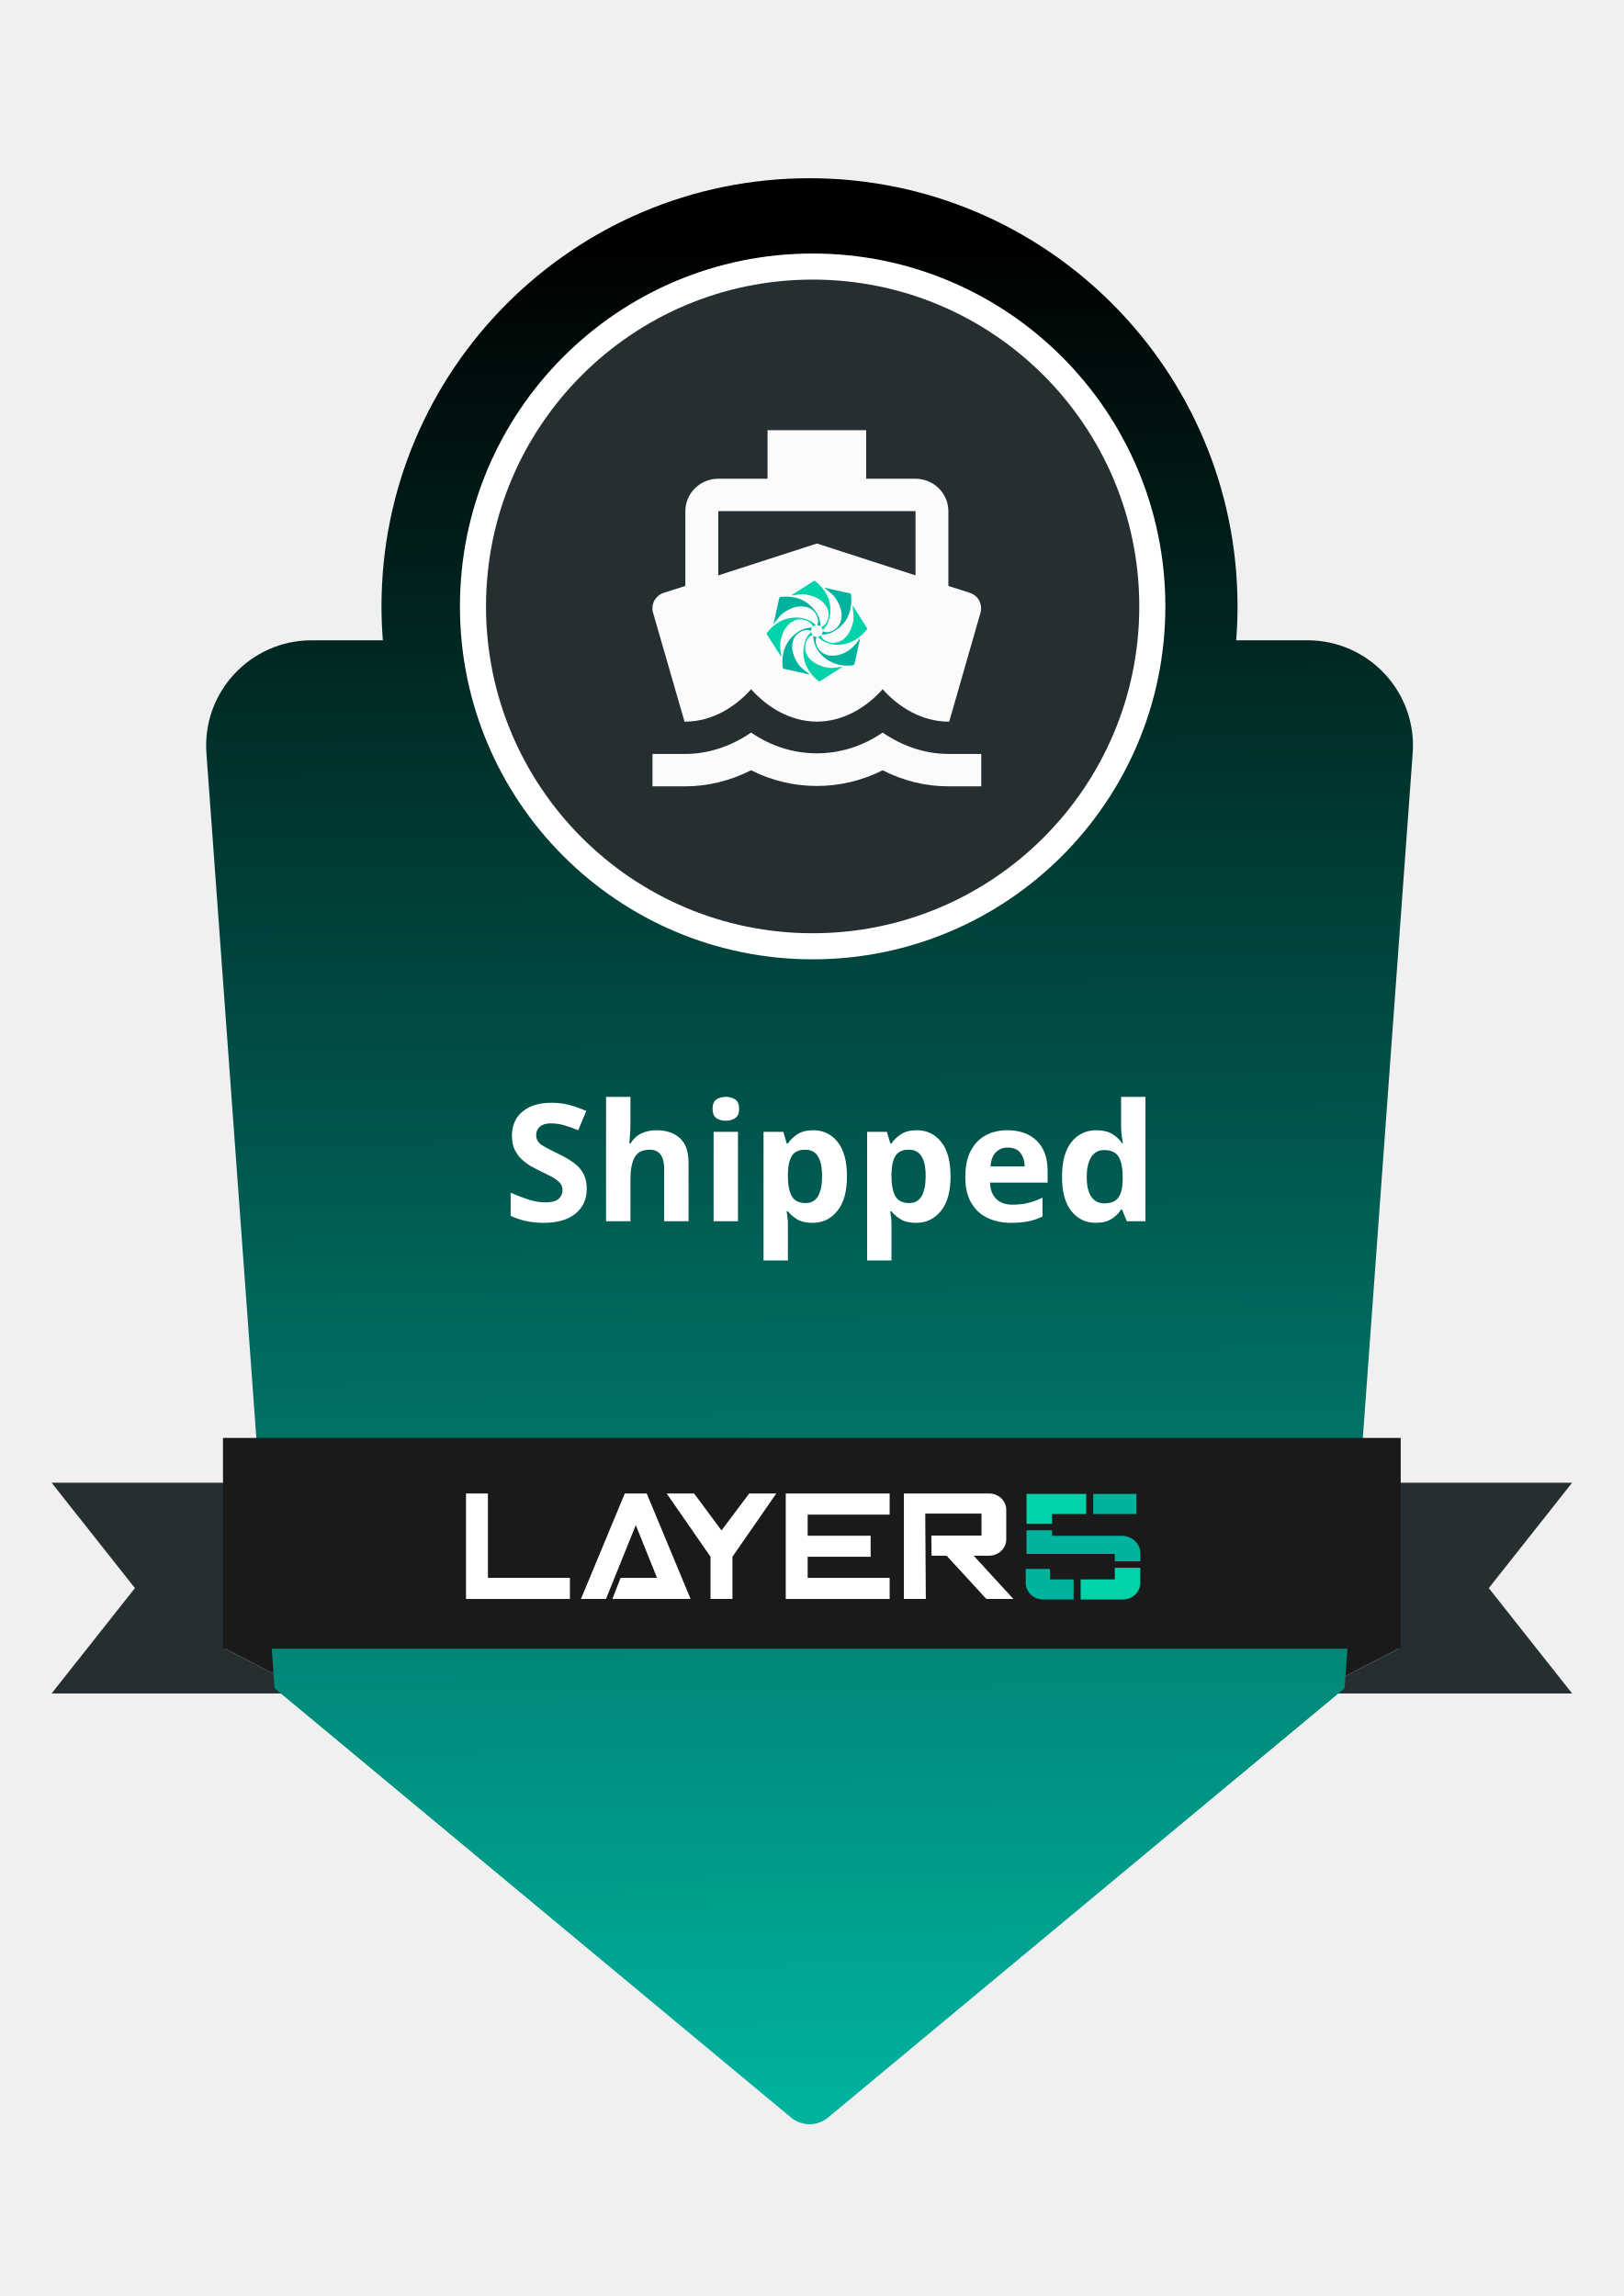
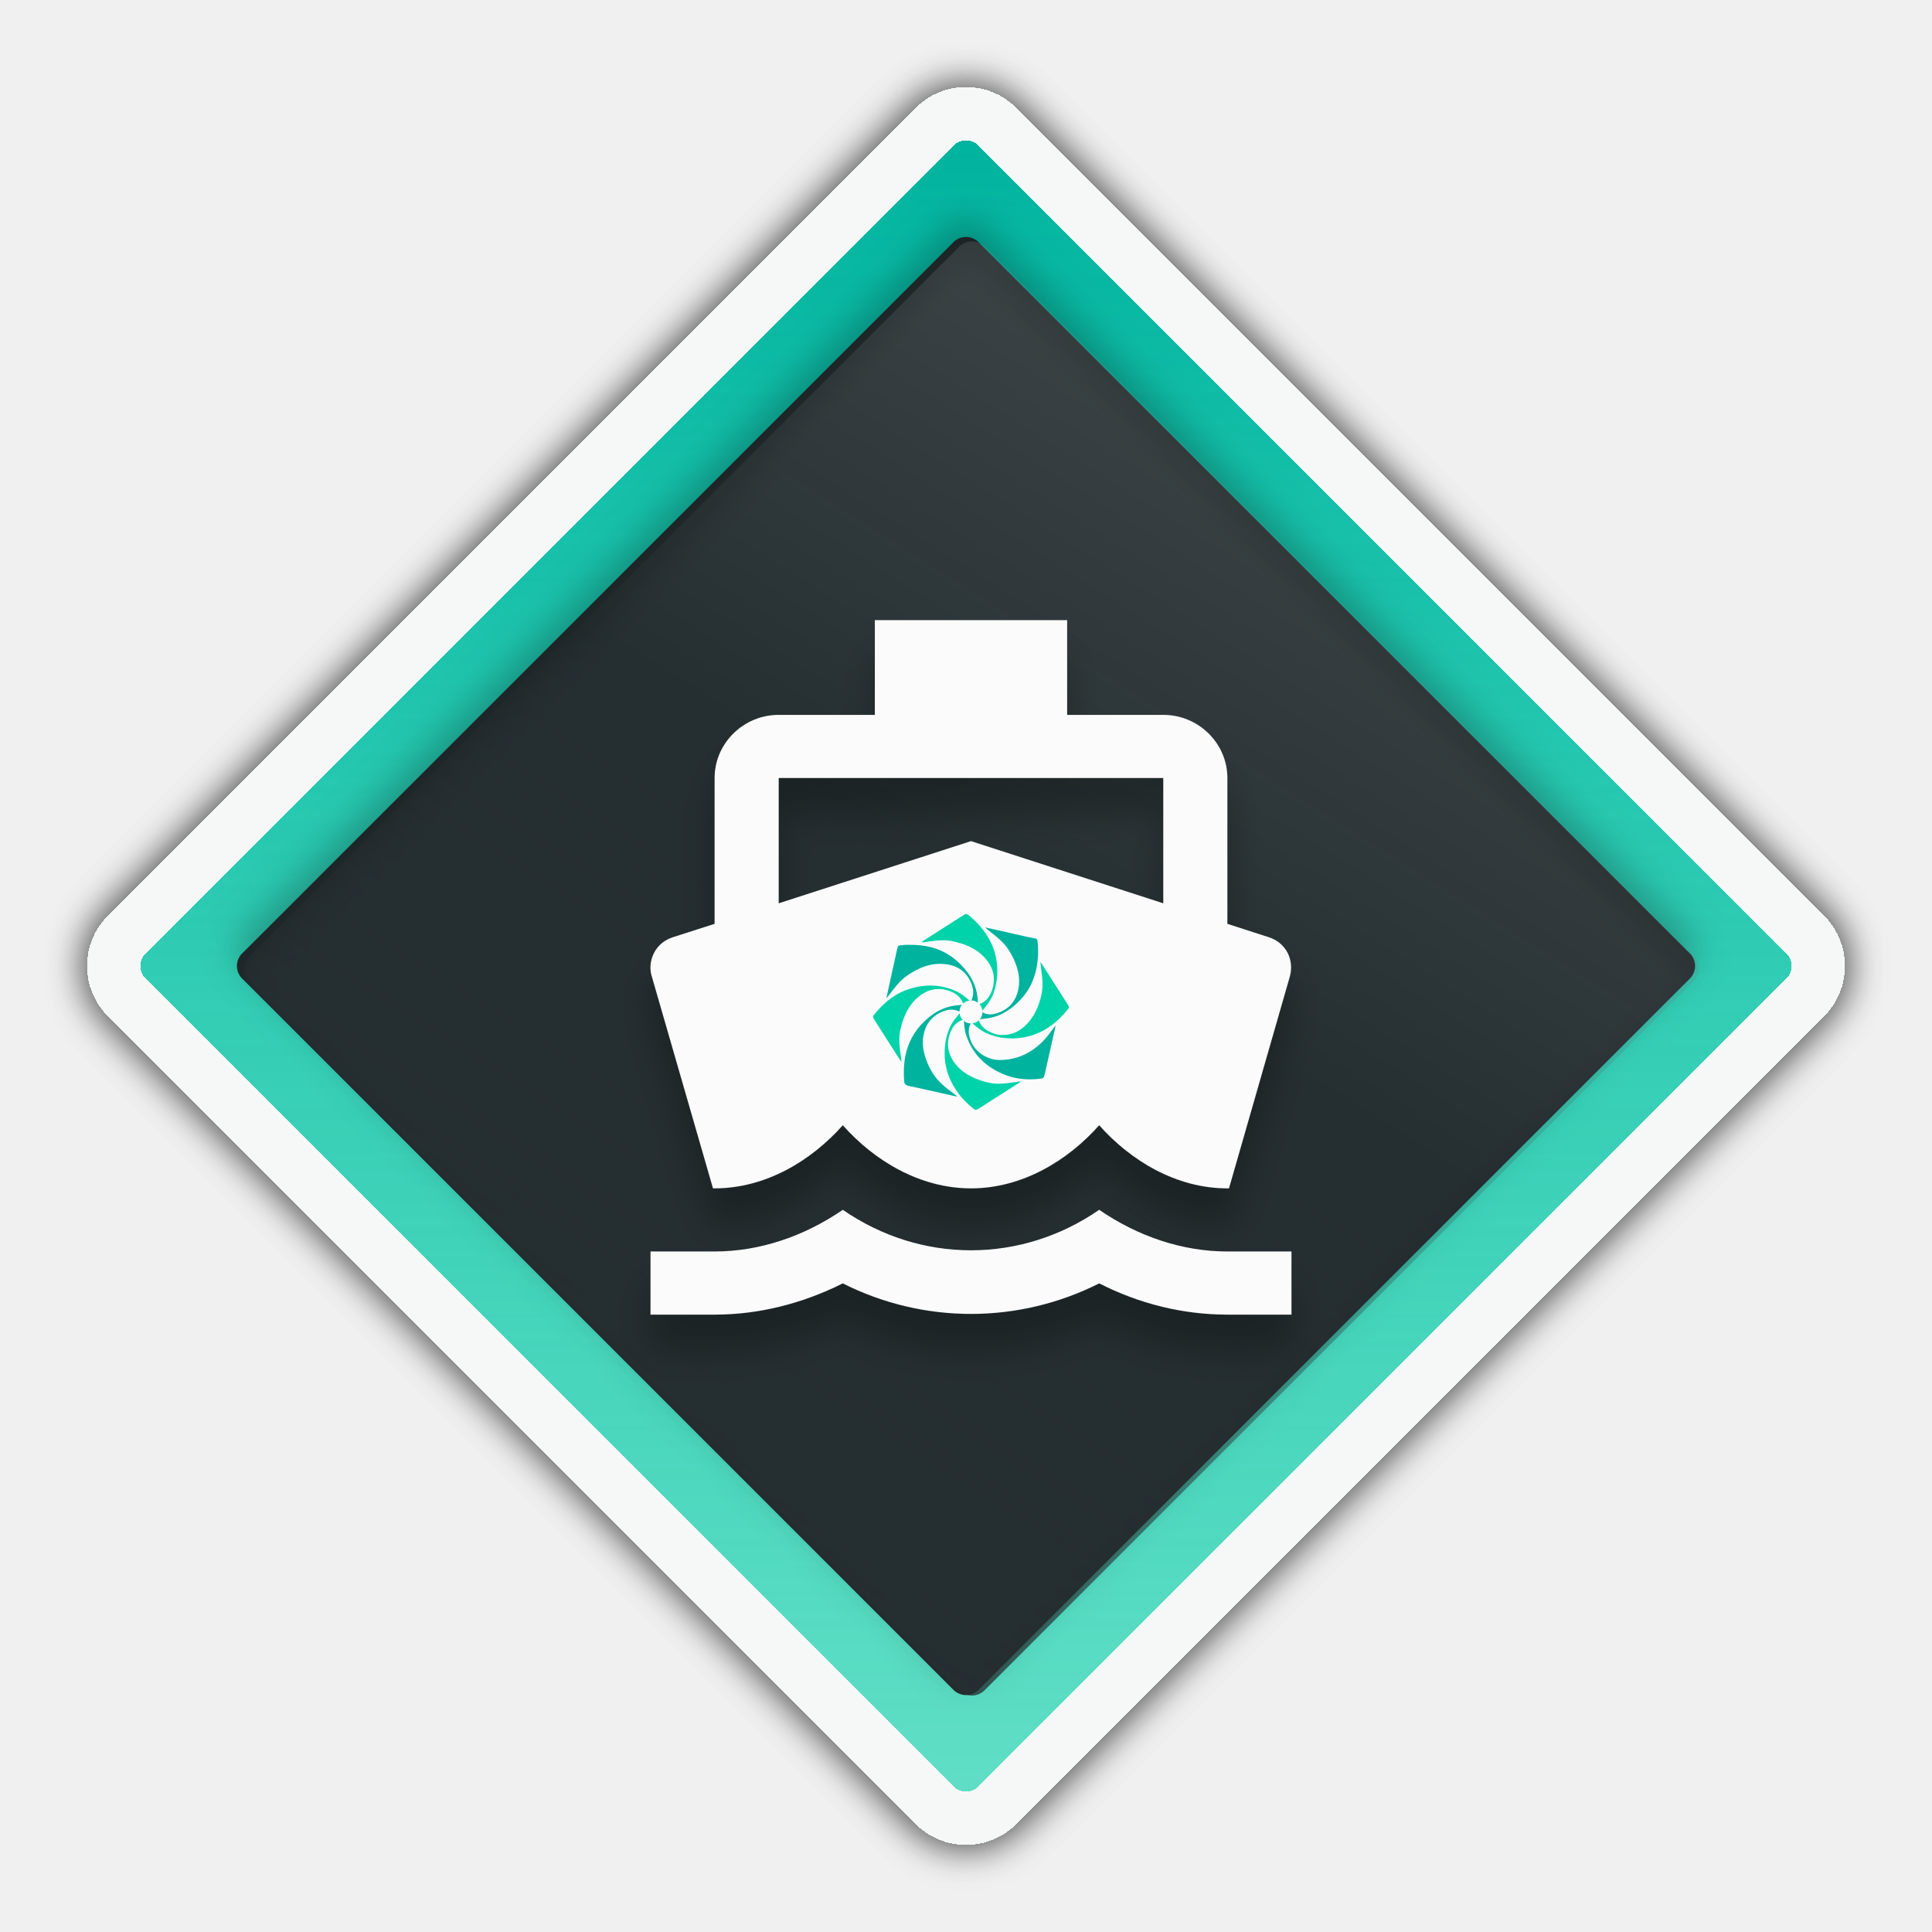
- <svg xmlns="http://www.w3.org/2000/svg" id="Layer_1" data-name="Layer 1" viewBox="0 0 595.28 841.89">
+ <svg xmlns="http://www.w3.org/2000/svg" width="217" height="217" viewBox="0 0 217 217" fill="none">
+   <g filter="url(#filter0_dddd_17940_5113)">
+     <path d="M109.914 200.64C109.133 201.422 107.867 201.422 107.086 200.64L16.357 109.912C15.576 109.131 15.576 107.865 16.357 107.084L107.086 16.355C107.867 15.574 109.133 15.574 109.914 16.355L200.643 107.084C201.424 107.865 201.424 109.131 200.643 109.912L109.914 200.64Z" fill="url(#paint0_linear_17940_5113)" shape-rendering="crispEdges" />
+     <path d="M14.236 112.033L104.964 202.762C106.917 204.714 110.083 204.714 112.036 202.762L202.764 112.033C204.716 110.081 204.716 106.915 202.764 104.962L112.036 14.234C110.083 12.281 106.917 12.281 104.964 14.234L14.236 104.962C12.284 106.915 12.284 110.081 14.236 112.033Z" stroke="#F6F8F8" stroke-width="6" shape-rendering="crispEdges" />
+   </g>
+   <g filter="url(#filter1_di_17940_5113)">
+     <path d="M109.914 189.797C109.133 190.578 107.867 190.578 107.086 189.797L27.205 109.916C26.424 109.134 26.424 107.868 27.205 107.087L107.086 27.206C107.867 26.425 109.133 26.425 109.914 27.206L189.795 107.087C190.576 107.868 190.576 109.134 189.795 109.916L109.914 189.797Z" fill="#252E31" />
+   </g>
+   <path d="M107.756 27.695C108.537 26.914 109.803 26.914 110.584 27.695L190.249 107.36C191.03 108.141 191.03 109.408 190.249 110.189L110.584 189.853C109.803 190.634 108.537 190.634 107.756 189.853L28.091 110.189C27.31 109.408 27.31 108.141 28.091 107.36L107.756 27.695Z" fill="url(#paint1_linear_17940_5113)" />
+   <g filter="url(#filter2_d_17940_5113)">
+     <path d="M137.857 140.565C132.854 140.565 127.851 138.899 123.459 135.885C114.676 141.948 103.445 141.948 94.662 135.885C90.271 138.899 85.268 140.565 80.264 140.565H73.065V147.656H80.264C85.232 147.656 90.127 146.415 94.662 144.146C103.733 148.72 114.388 148.72 123.459 144.146C127.995 146.451 132.89 147.656 137.857 147.656H145.057V140.565H137.857ZM80.084 133.474H80.264C86.023 133.474 91.135 130.354 94.662 126.384C98.19 130.354 103.302 133.474 109.061 133.474C114.82 133.474 119.932 130.354 123.459 126.384C126.987 130.354 132.098 133.474 137.857 133.474H138.037L144.841 109.791C145.129 108.869 145.057 107.876 144.625 107.025C144.193 106.174 143.401 105.536 142.465 105.253L137.857 103.764V87.383C137.857 83.484 134.618 80.293 130.658 80.293H119.86V69.656H98.262V80.293H87.463C83.504 80.293 80.264 83.484 80.264 87.383V103.764L75.621 105.253C74.685 105.536 73.893 106.174 73.461 107.025C73.029 107.876 72.921 108.869 73.245 109.791L80.084 133.474ZM87.463 87.383H130.658V101.459L109.061 94.474L87.463 101.459V87.383Z" fill="#FBFBFB" />
+   </g>
+   <g clip-path="url(#clip0_17940_5113)">
+     <path d="M112.97 106.252C113.452 106.853 113.804 107.528 114.074 108.244C114.423 109.168 114.582 110.128 114.383 111.103C114.116 112.41 113.351 113.331 112.073 113.774C111.577 113.945 111.061 114.015 110.548 113.8C110.478 113.775 110.411 113.739 110.352 113.693C110.345 113.998 110.23 114.29 110.028 114.518C110.095 114.488 110.166 114.468 110.239 114.458C110.309 114.445 110.384 114.435 110.452 114.429C111.136 114.372 111.795 114.227 112.42 113.928C113.384 113.466 114.191 112.807 114.878 111.992C115.27 111.535 115.599 111.026 115.854 110.48C116.216 109.675 116.448 108.818 116.542 107.941C116.631 107.184 116.607 106.442 116.531 105.692C116.513 105.511 116.435 105.436 116.272 105.407C115.855 105.333 115.437 105.25 115.027 105.15C113.953 104.889 112.87 104.668 111.795 104.419C111.412 104.329 111.028 104.249 110.644 104.164C110.926 104.433 111.228 104.654 111.52 104.888C112.039 105.301 112.551 105.727 112.97 106.252Z" fill="#00B39F" />
+     <path d="M101.149 115.565C101.479 114.18 102.023 112.909 103.148 111.972C104.172 111.119 105.332 110.853 106.61 111.297C107.255 111.52 107.808 111.882 108.102 112.538C108.131 112.596 108.152 112.658 108.164 112.722C108.364 112.53 108.621 112.408 108.896 112.375C108.879 112.363 108.862 112.351 108.842 112.335C108.45 112.02 108.077 111.676 107.621 111.443C106.001 110.617 104.298 110.51 102.569 110.951C100.734 111.418 99.317 112.531 98.153 113.997C98.023 114.161 98.033 114.267 98.141 114.434C99.043 115.838 99.936 117.248 100.833 118.657C100.951 118.843 101.074 119.027 101.237 119.273C101.254 118.857 101.166 118.525 101.12 118.191C100.997 117.313 100.942 116.438 101.149 115.565Z" fill="#00D3A9" />
+     <path d="M103.911 105.813C104.534 105.709 105.163 105.639 105.794 105.605C106.366 105.574 106.925 105.687 107.48 105.831C108.79 106.174 109.965 106.748 110.827 107.833C111.649 108.868 111.846 110.03 111.405 111.275C111.179 111.912 110.798 112.44 110.147 112.727C110.102 112.749 110.053 112.763 110.002 112.766C110.198 112.974 110.318 113.241 110.346 113.525C110.375 113.477 110.409 113.433 110.445 113.391C110.922 112.823 111.354 112.228 111.602 111.517C111.927 110.584 112.062 109.596 112.001 108.61C111.953 107.647 111.71 106.703 111.286 105.836C110.678 104.608 109.801 103.597 108.732 102.746C108.572 102.62 108.456 102.635 108.29 102.742C106.913 103.628 105.527 104.501 104.149 105.383C103.935 105.52 103.705 105.639 103.499 105.834C103.636 105.842 103.775 105.836 103.911 105.813Z" fill="#00D3A9" />
+     <path d="M100.039 111.52C100.582 110.834 101.1 110.125 101.828 109.617C103.178 108.681 104.635 108.074 106.31 108.307C107.66 108.496 108.635 109.233 109.123 110.534C109.332 111.093 109.397 111.671 109.152 112.248C109.137 112.287 109.117 112.324 109.093 112.359C109.37 112.366 109.638 112.462 109.856 112.634C109.85 112.615 109.846 112.595 109.842 112.576C109.83 112.505 109.829 112.431 109.823 112.361C109.78 111.791 109.687 111.233 109.483 110.695C109.049 109.553 108.308 108.646 107.392 107.858C106.043 106.695 104.453 106.196 102.706 106.13C102.211 106.111 101.714 106.106 101.217 106.171C100.875 106.216 100.849 106.219 100.775 106.557C100.456 108.013 100.137 109.469 99.815 110.925C99.732 111.304 99.65 111.684 99.557 112.117C99.777 111.918 99.893 111.706 100.039 111.52Z" fill="#00B39F" />
+     <path d="M119.976 112.9C119.07 111.489 118.174 110.071 117.269 108.659C117.149 108.471 117.054 108.262 116.852 108.055C116.91 108.547 116.952 108.976 117.013 109.402C117.139 110.292 117.138 111.173 116.903 112.048C116.534 113.422 115.92 114.643 114.764 115.531C114.131 116.019 113.399 116.24 112.612 116.25C112.06 116.257 111.535 116.098 111.047 115.836C110.621 115.607 110.258 115.31 110.044 114.863C109.976 114.722 109.947 114.637 109.969 114.579C109.761 114.786 109.489 114.916 109.198 114.948C109.274 114.997 109.347 115.051 109.415 115.11C109.82 115.439 110.224 115.769 110.7 115.995C112.026 116.626 113.427 116.76 114.853 116.535C117.004 116.197 118.634 114.987 119.971 113.326C120.092 113.173 120.078 113.058 119.976 112.9Z" fill="#00D3A9" />
+     <path d="M117.125 116.964C115.792 118.305 114.193 119.054 112.271 119.059C110.929 119.063 109.508 118.181 109.032 116.888C108.835 116.353 108.703 115.81 108.906 115.246C108.96 115.096 108.997 115.001 109.038 114.953C108.746 114.95 108.465 114.848 108.238 114.664C108.263 114.736 108.278 114.811 108.282 114.887C108.325 115.301 108.346 115.721 108.47 116.121C109.13 118.252 110.55 119.71 112.557 120.594C113.839 121.158 115.203 121.33 116.605 121.184C117.232 121.119 117.235 121.13 117.36 120.581C117.704 119.065 118.05 117.548 118.383 116.029C118.439 115.774 118.541 115.521 118.536 115.191C118.458 115.298 118.415 115.354 118.374 115.411C117.985 115.949 117.593 116.493 117.125 116.964Z" fill="#00B39F" />
+     <path d="M105.371 121.341C104.76 120.654 104.322 119.861 104.018 118.999C103.729 118.176 103.559 117.329 103.697 116.448C103.897 115.167 104.547 114.209 105.743 113.674C106.322 113.415 106.934 113.292 107.565 113.534C107.634 113.557 107.7 113.588 107.762 113.626C107.767 113.348 107.862 113.079 108.033 112.859C107.982 112.87 107.93 112.876 107.878 112.88C107.535 112.901 107.193 112.944 106.856 113.01C105.688 113.258 104.719 113.869 103.868 114.675C102.732 115.747 102 117.05 101.693 118.589C101.507 119.524 101.48 120.462 101.551 121.409C101.578 121.774 101.73 121.905 102.096 121.979C103.626 122.29 105.146 122.655 106.672 122.986C106.932 123.043 107.187 123.14 107.531 123.15C107.281 122.957 107.087 122.81 106.892 122.662C106.357 122.254 105.821 121.846 105.371 121.341Z" fill="#00B39F" />
+     <path d="M114.496 121.469C113.951 121.565 113.404 121.632 112.857 121.685C112.408 121.728 111.953 121.75 111.512 121.685C110.876 121.595 110.255 121.424 109.662 121.177C108.739 120.791 107.903 120.281 107.282 119.475C106.533 118.502 106.281 117.418 106.649 116.235C106.859 115.566 107.202 114.968 107.88 114.644C108 114.586 108.083 114.559 108.142 114.567C107.939 114.364 107.809 114.098 107.774 113.812C107.744 113.856 107.712 113.897 107.677 113.937C107.366 114.314 107.047 114.686 106.821 115.125C106.276 116.186 106.077 117.315 106.106 118.501C106.122 119.377 106.303 120.242 106.639 121.051C107.225 122.45 108.157 123.589 109.341 124.531C109.525 124.679 109.658 124.694 109.865 124.56C111.056 123.788 112.259 123.03 113.457 122.267C113.854 122.015 114.248 121.76 114.649 121.502C114.63 121.483 114.605 121.469 114.577 121.463C114.55 121.457 114.522 121.459 114.496 121.469Z" fill="#00D3A9" />
+   </g>
  <defs>
-     <style>
-       .cls-1 {
-         fill: #00b39f;
-       }
- 
-       .cls-2, .cls-3 {
-         fill: #fff;
-       }
- 
-       .cls-4, .cls-5 {
-         fill: #252e31;
-       }
- 
-       .cls-6 {
-         clip-path: url(#clippath-1);
-       }
- 
-       .cls-7 {
-         fill: #00d3a9;
-       }
- 
-       .cls-8 {
-         fill: #fbfbfb;
-       }
- 
-       .cls-9 {
-         clip-path: url(#clippath);
-       }
- 
-       .cls-10 {
-         fill: #a20e30;
-       }
- 
-       .cls-11 {
-         fill: none;
-       }
- 
-       .cls-5 {
-         stroke: #fff;
-         stroke-width: 9.56px;
-       }
- 
-       .cls-12 {
-         fill: #1a1a1a;
-       }
- 
-       .cls-13 {
-         fill: url(#linear-gradient);
-       }
- 
-       .cls-3 {
-         font-family: QanelasSoft-SemiBold, 'Qanelas Soft';
-         font-size: 60px;
-         font-weight: 600;
-       }
-     </style>
-     <clipPath id="clippath">
-       <rect class="cls-11" x="18.91" y="65.35" width="557.46" height="713.56" />
-     </clipPath>
-     <linearGradient id="linear-gradient" x1="299.77" y1="776.06" x2="295.68" y2="85.67" gradientUnits="userSpaceOnUse">
-       <stop offset="0" stop-color="#00b39f" />
-       <stop offset="1" stop-color="#000" />
+     <filter id="filter0_dddd_17940_5113" x="4.772" y="4.773" width="207.457" height="207.453" filterUnits="userSpaceOnUse" color-interpolation-filters="sRGB">
+       <feFlood flood-opacity="0" result="BackgroundImageFix" />
+       <feColorMatrix in="SourceAlpha" type="matrix" values="0 0 0 0 0 0 0 0 0 0 0 0 0 0 0 0 0 0 127 0" result="hardAlpha" />
+       <feOffset dy="1" />
+       <feGaussianBlur stdDeviation="2" />
+       <feComposite in2="hardAlpha" operator="out" />
+       <feColorMatrix type="matrix" values="0 0 0 0 0 0 0 0 0 0 0 0 0 0 0 0 0 0 0.25 0" />
+       <feBlend mode="normal" in2="BackgroundImageFix" result="effect1_dropShadow_17940_5113" />
+       <feColorMatrix in="SourceAlpha" type="matrix" values="0 0 0 0 0 0 0 0 0 0 0 0 0 0 0 0 0 0 127 0" result="hardAlpha" />
+       <feOffset dy="-1" />
+       <feGaussianBlur stdDeviation="2" />
+       <feComposite in2="hardAlpha" operator="out" />
+       <feColorMatrix type="matrix" values="0 0 0 0 0 0 0 0 0 0 0 0 0 0 0 0 0 0 0.25 0" />
+       <feBlend mode="normal" in2="effect1_dropShadow_17940_5113" result="effect2_dropShadow_17940_5113" />
+       <feColorMatrix in="SourceAlpha" type="matrix" values="0 0 0 0 0 0 0 0 0 0 0 0 0 0 0 0 0 0 127 0" result="hardAlpha" />
+       <feOffset dx="-1" />
+       <feGaussianBlur stdDeviation="2" />
+       <feComposite in2="hardAlpha" operator="out" />
+       <feColorMatrix type="matrix" values="0 0 0 0 0 0 0 0 0 0 0 0 0 0 0 0 0 0 0.25 0" />
+       <feBlend mode="normal" in2="effect2_dropShadow_17940_5113" result="effect3_dropShadow_17940_5113" />
+       <feColorMatrix in="SourceAlpha" type="matrix" values="0 0 0 0 0 0 0 0 0 0 0 0 0 0 0 0 0 0 127 0" result="hardAlpha" />
+       <feOffset dx="1" />
+       <feGaussianBlur stdDeviation="2" />
+       <feComposite in2="hardAlpha" operator="out" />
+       <feColorMatrix type="matrix" values="0 0 0 0 0 0 0 0 0 0 0 0 0 0 0 0 0 0 0.25 0" />
+       <feBlend mode="normal" in2="effect3_dropShadow_17940_5113" result="effect4_dropShadow_17940_5113" />
+       <feBlend mode="normal" in="SourceGraphic" in2="effect4_dropShadow_17940_5113" result="shape" />
+     </filter>
+     <filter id="filter1_di_17940_5113" x="22.619" y="20.617" width="171.762" height="171.766" filterUnits="userSpaceOnUse" color-interpolation-filters="sRGB">
+       <feFlood flood-opacity="0" result="BackgroundImageFix" />
+       <feColorMatrix in="SourceAlpha" type="matrix" values="0 0 0 0 0 0 0 0 0 0 0 0 0 0 0 0 0 0 127 0" result="hardAlpha" />
+       <feOffset dy="-2" />
+       <feGaussianBlur stdDeviation="2" />
+       <feComposite in2="hardAlpha" operator="out" />
+       <feColorMatrix type="matrix" values="0 0 0 0 0 0 0 0 0 0 0 0 0 0 0 0 0 0 0.25 0" />
+       <feBlend mode="normal" in2="BackgroundImageFix" result="effect1_dropShadow_17940_5113" />
+       <feBlend mode="normal" in="SourceGraphic" in2="effect1_dropShadow_17940_5113" result="shape" />
+       <feColorMatrix in="SourceAlpha" type="matrix" values="0 0 0 0 0 0 0 0 0 0 0 0 0 0 0 0 0 0 127 0" result="hardAlpha" />
+       <feOffset dy="2" />
+       <feGaussianBlur stdDeviation="2" />
+       <feComposite in2="hardAlpha" operator="arithmetic" k2="-1" k3="1" />
+       <feColorMatrix type="matrix" values="0 0 0 0 0 0 0 0 0 0 0 0 0 0 0 0 0 0 0.25 0" />
+       <feBlend mode="normal" in2="shape" result="effect2_innerShadow_17940_5113" />
+     </filter>
+     <filter id="filter2_d_17940_5113" x="69.057" y="69.656" width="80" height="86" filterUnits="userSpaceOnUse" color-interpolation-filters="sRGB">
+       <feFlood flood-opacity="0" result="BackgroundImageFix" />
+       <feColorMatrix in="SourceAlpha" type="matrix" values="0 0 0 0 0 0 0 0 0 0 0 0 0 0 0 0 0 0 127 0" result="hardAlpha" />
+       <feOffset dy="4" />
+       <feGaussianBlur stdDeviation="2" />
+       <feComposite in2="hardAlpha" operator="out" />
+       <feColorMatrix type="matrix" values="0 0 0 0 0 0 0 0 0 0 0 0 0 0 0 0 0 0 0.25 0" />
+       <feBlend mode="normal" in2="BackgroundImageFix" result="effect1_dropShadow_17940_5113" />
+       <feBlend mode="normal" in="SourceGraphic" in2="effect1_dropShadow_17940_5113" result="shape" />
+     </filter>
+     <linearGradient id="paint0_linear_17940_5113" x1="108.5" y1="202.055" x2="108.5" y2="14.941" gradientUnits="userSpaceOnUse">
+       <stop stop-color="#00D3A9" stop-opacity="0.6" />
+       <stop offset="1" stop-color="#00B39F" />
    </linearGradient>
-     <clipPath id="clippath-1">
-       <rect class="cls-11" x="281.06" y="212.96" width="36.84" height="36.84" />
+     <linearGradient id="paint1_linear_17940_5113" x1="167.81" y1="17.833" x2="58.481" y2="191.268" gradientUnits="userSpaceOnUse">
+       <stop stop-color="white" stop-opacity="0.17" />
+       <stop offset="0.486" stop-color="#252E31" stop-opacity="0.16" />
+       <stop offset="1" stop-color="#252E31" />
+     </linearGradient>
+     <clipPath id="clip0_17940_5113">
+       <rect width="22" height="22" fill="white" transform="translate(98.0568 102.656)" />
    </clipPath>
  </defs>
-   <g id="Shipped">
-     <g class="cls-9">
-       <g>
-         <path class="cls-12" d="m480.86,604.11v16.88l32.66-16.88h-32.66Z" />
-         <path class="cls-12" d="m114.42,621v-16.88h-32.66l32.66,16.88Z" />
-         <path class="cls-4" d="m576.37,543.68H18.91l30.56,38.64-30.56,38.64h95.51l-32.66-16.85h32.66v-19.02h366.44v19.02h32.66l-32.66,16.85h95.51l-30.56-38.64,30.56-38.64Z" />
-         <path class="cls-13" d="m517.9,276.32l-24.94,342.73-189.33,157.36c-3.92,3.31-9.75,3.31-13.67,0l-189.29-157.36-24.98-342.73c-1.69-22.43,16.06-41.54,38.57-41.54h26.1c-.33-4.11-.5-8.25-.5-12.42,0-86.71,70.28-157.01,156.92-157.01s156.92,70.3,156.92,157.01c0,4.17-.17,8.31-.5,12.42h26.14c22.51,0,40.26,19.11,38.57,41.54Z" />
-         <path class="cls-5" d="m297.93,346.98c68.78,0,124.53-55.81,124.53-124.62s-55.75-124.62-124.53-124.62-124.53,55.81-124.53,124.62,55.75,124.62,124.53,124.62Z" />
-         <path class="cls-8" d="m347.7,276.45c-8.38,0-16.76-2.77-24.11-7.84-14.71,10.16-33.51,10.16-48.22,0-7.35,5.06-15.73,7.84-24.11,7.84h-12.05v11.88h12.05c8.32,0,16.51-2.07,24.11-5.89,15.19,7.68,33.03,7.68,48.22,0,7.59,3.89,15.79,5.89,24.11,5.89h12.05v-11.88h-12.05Zm-96.74-11.85h.3c9.64,0,18.2-5.22,24.11-11.88,5.91,6.66,14.47,11.88,24.11,11.88s18.2-5.22,24.11-11.88c5.91,6.66,14.46,11.88,24.11,11.88h.3l11.39-39.66c.48-1.56.36-3.22-.36-4.65-.72-1.4-2.05-2.48-3.62-2.96l-7.72-2.48v-27.43c0-6.53-5.42-11.88-12.06-11.88h-18.08v-17.81h-36.16v17.81h-18.08c-6.63,0-12.05,5.35-12.05,11.88v27.43l-7.78,2.48c-1.57.48-2.89,1.56-3.62,2.96-.72,1.43-.9,3.09-.36,4.65l11.45,39.66Zm12.36-77.19h72.33v23.57l-36.16-11.69-36.16,11.69v-23.57Z" />
-         <g class="cls-6">
-           <g>
-             <path class="cls-1" d="m306.03,218.98c.81,1.02,1.4,2.13,1.85,3.34.58,1.53.85,3.15.52,4.78-.45,2.2-1.73,3.73-3.87,4.46-.83.29-1.69.41-2.55.06-.12-.06-.23-.1-.33-.19-.01.51-.2,1.02-.54,1.4.11-.06.23-.1.35-.13.12,0,.24-.03.36-.03,1.15-.1,2.25-.35,3.29-.83,1.61-.8,2.97-1.88,4.12-3.25.66-.76,1.21-1.62,1.63-2.55.61-1.34.99-2.77,1.15-4.24.15-1.27.11-2.52-.02-3.76-.03-.32-.16-.45-.43-.48-.7-.13-1.4-.29-2.09-.45-1.8-.45-3.61-.8-5.41-1.21-.64-.16-1.28-.29-1.93-.45.47.45.98.83,1.47,1.21.87.7,1.73,1.4,2.43,2.29Z" />
-             <path class="cls-7" d="m286.24,234.59c.55-2.33,1.46-4.46,3.35-6.02,1.71-1.43,3.66-1.88,5.8-1.11,1.08.35,2.01.96,2.5,2.07.05.1.08.19.1.32.34-.35.77-.54,1.23-.61-.03,0-.06-.03-.09-.06-.66-.51-1.28-1.08-2.05-1.5-2.71-1.37-5.56-1.56-8.46-.83-3.07.8-5.45,2.68-7.39,5.13-.22.25-.2.45-.02.73,1.51,2.33,3.01,4.68,4.51,7.07.2.29.4.61.68,1.02.03-.7-.12-1.24-.2-1.82-.21-1.47-.3-2.93.05-4.4Z" />
-             <path class="cls-7" d="m290.86,218.25c1.04-.16,2.1-.29,3.15-.35.96-.03,1.9.16,2.82.38,2.19.57,4.16,1.53,5.6,3.38,1.38,1.72,1.71,3.66.97,5.73-.38,1.08-1.02,1.98-2.11,2.45-.08.03-.16.06-.24.06.33.35.53.8.58,1.27.05-.1.1-.16.17-.22.8-.96,1.52-1.98,1.94-3.15.54-1.56.77-3.22.67-4.87-.08-1.59-.49-3.19-1.2-4.62-1.02-2.07-2.49-3.76-4.28-5.19-.27-.22-.46-.19-.74,0-2.31,1.47-4.63,2.93-6.93,4.43-.36.22-.74.41-1.09.73.23.03.46,0,.69-.03Z" />
-             <path class="cls-1" d="m284.38,227.81c.91-1.15,1.78-2.33,3-3.19,2.26-1.56,4.7-2.58,7.51-2.17,2.26.29,3.89,1.53,4.71,3.73.35.92.46,1.88.05,2.87-.03.06-.06.13-.1.16.46.03.91.19,1.28.48,0-.03-.02-.06-.02-.1-.02-.13-.02-.26-.03-.35-.07-.96-.23-1.91-.57-2.8-.73-1.91-1.97-3.44-3.5-4.75-2.26-1.94-4.92-2.77-7.85-2.9-.83-.03-1.66-.03-2.49.06-.57.1-.62.1-.74.64-.53,2.45-1.07,4.91-1.61,7.33-.14.64-.28,1.27-.43,2.01.37-.35.56-.7.81-1.02Z" />
-             <path class="cls-7" d="m317.76,230.13c-1.52-2.39-3.02-4.75-4.53-7.1-.2-.32-.36-.67-.7-1.02.1.83.17,1.53.27,2.26.21,1.5.21,2.96-.18,4.43-.62,2.29-1.65,4.33-3.58,5.83-1.06.83-2.29,1.18-3.6,1.21-.92,0-1.8-.25-2.62-.7-.71-.38-1.32-.89-1.68-1.62-.11-.25-.16-.38-.12-.48-.35.35-.8.57-1.29.61.13.1.25.19.36.29.68.54,1.36,1.08,2.15,1.47,2.22,1.08,4.57,1.31,6.95.92,3.6-.57,6.33-2.61,8.57-5.38.2-.25.18-.45,0-.7Z" />
-             <path class="cls-1" d="m312.98,236.95c-2.23,2.23-4.91,3.47-8.13,3.5-2.25,0-4.63-1.5-5.42-3.63-.33-.92-.55-1.82-.21-2.77.09-.25.15-.41.22-.48-.49,0-.96-.19-1.34-.48.04.1.07.22.07.35.07.7.11,1.4.31,2.07,1.11,3.57,3.48,6.02,6.84,7.49,2.15.96,4.43,1.24,6.78.99,1.05-.1,1.05-.06,1.26-.99.58-2.55,1.16-5.1,1.71-7.65.09-.41.26-.83.26-1.4-.13.19-.2.29-.27.38-.65.89-1.31,1.82-2.09,2.61Z" />
-             <path class="cls-1" d="m293.3,244.28c-1.02-1.15-1.76-2.48-2.27-3.92-.48-1.37-.77-2.8-.54-4.27.34-2.17,1.42-3.76,3.43-4.65.97-.45,1.99-.64,3.05-.22.12.03.23.06.33.13,0-.45.17-.89.45-1.27-.09.03-.17.03-.26.03-.57.03-1.15.13-1.71.22-1.96.41-3.58,1.43-5,2.8-1.9,1.78-3.13,3.95-3.64,6.53-.31,1.56-.36,3.15-.24,4.71.05.64.3.86.91.96,2.56.54,5.11,1.15,7.66,1.69.43.1.86.25,1.44.29-.42-.32-.74-.57-1.07-.83-.9-.67-1.79-1.37-2.55-2.2Z" />
-             <path class="cls-7" d="m308.58,244.5c-.91.16-1.83.25-2.74.35-.75.06-1.51.1-2.25,0-1.06-.16-2.11-.45-3.1-.86-1.54-.64-2.94-1.5-3.98-2.84-1.25-1.62-1.68-3.44-1.06-5.45.35-1.11.93-2.1,2.06-2.64.2-.1.34-.16.44-.13-.34-.35-.56-.8-.62-1.27-.05.06-.1.16-.16.22-.52.61-1.06,1.24-1.43,1.98-.91,1.78-1.25,3.66-1.2,5.67.03,1.47.33,2.9.89,4.27.98,2.33,2.54,4.24,4.52,5.83.31.22.53.26.88.03,1.99-1.31,4.01-2.55,6.01-3.82.66-.45,1.32-.86,2-1.31-.03-.03-.07-.03-.12-.06-.05,0-.09,0-.14.03Z" />
-           </g>
-         </g>
-         <path class="cls-10" d="m114.42,585.09v18.99h366.44v-18.99H114.42Z" />
-         <path class="cls-12" d="m513.52,604.53H81.75v-77.28h431.77v77.28Z" />
-         <path class="cls-2" d="m178.89,547.63h-8.04v38.67h38.09v-7.74h-30.06v-30.93Z" />
-         <path class="cls-2" d="m229.06,547.63l-16.07,38.67h9.17l10.93-27.08,7.79,19.34h-13.36l-3,7.74h28.66l-16.08-38.67h-8.03Z" />
-         <path class="cls-2" d="m264.51,561.17l-10.04-13.54h-10.05l16.07,23.19v15.48h8.04v-15.48l16.07-23.19h-9.92l-10.17,13.54Z" />
-         <path class="cls-2" d="m288.07,553.72v32.59h38.09v-7.74h-30.06v-7.74h23.09v-7.71h-23.09v-7.74h30.06v-7.74h-38.09v6.08Z" />
-         <path class="cls-2" d="m339.22,554.99h20.62v8.06h-18.39l.08,7.39h5.51l14.57,15.86h9.92l-14.57-15.86h5.71c.82,0,1.63-.16,2.39-.48.76-.29,1.45-.73,2.03-1.31.58-.54,1.04-1.21,1.35-1.94.31-.73.47-1.5.47-2.29v-10.8c0-1.59-.66-3.12-1.83-4.24-1.17-1.11-2.76-1.75-4.42-1.75h-31.28v38.67h8.04l-.21-31.31Z" />
-         <path class="cls-1" d="m416.62,547.79h-15.83v7.36h15.83v-7.36Z" />
-         <path class="cls-1" d="m418.06,572.51v-3.03c0-3.5-3.06-6.34-6.86-6.34h-25.51v-2.01h-9.35v8.66h32.37v2.71h9.35Z" />
-         <path class="cls-7" d="m385.69,558.75v-3.6h12.52v-7.36h-21.87v10.96h9.35Z" />
-         <path class="cls-7" d="m408.71,574.87v4.27h-12.52v7.36h15.43c1.67,0,3.29-.61,4.49-1.72,1.2-1.12,1.9-2.64,1.93-4.27v-5.64h-9.33Z" />
-         <path class="cls-1" d="m384.95,575.28v3.85h8.66v7.36h-11.14c-1.67.03-3.29-.61-4.49-1.72-1.2-1.12-1.9-2.64-1.93-4.27v-5.22h8.9Z" />
-         <text class="cls-3" transform="translate(184.45 447.79)">
-           <tspan x="0" y="0">Shipped</tspan>
-         </text>
-       </g>
-     </g>
-   </g>
</svg>
